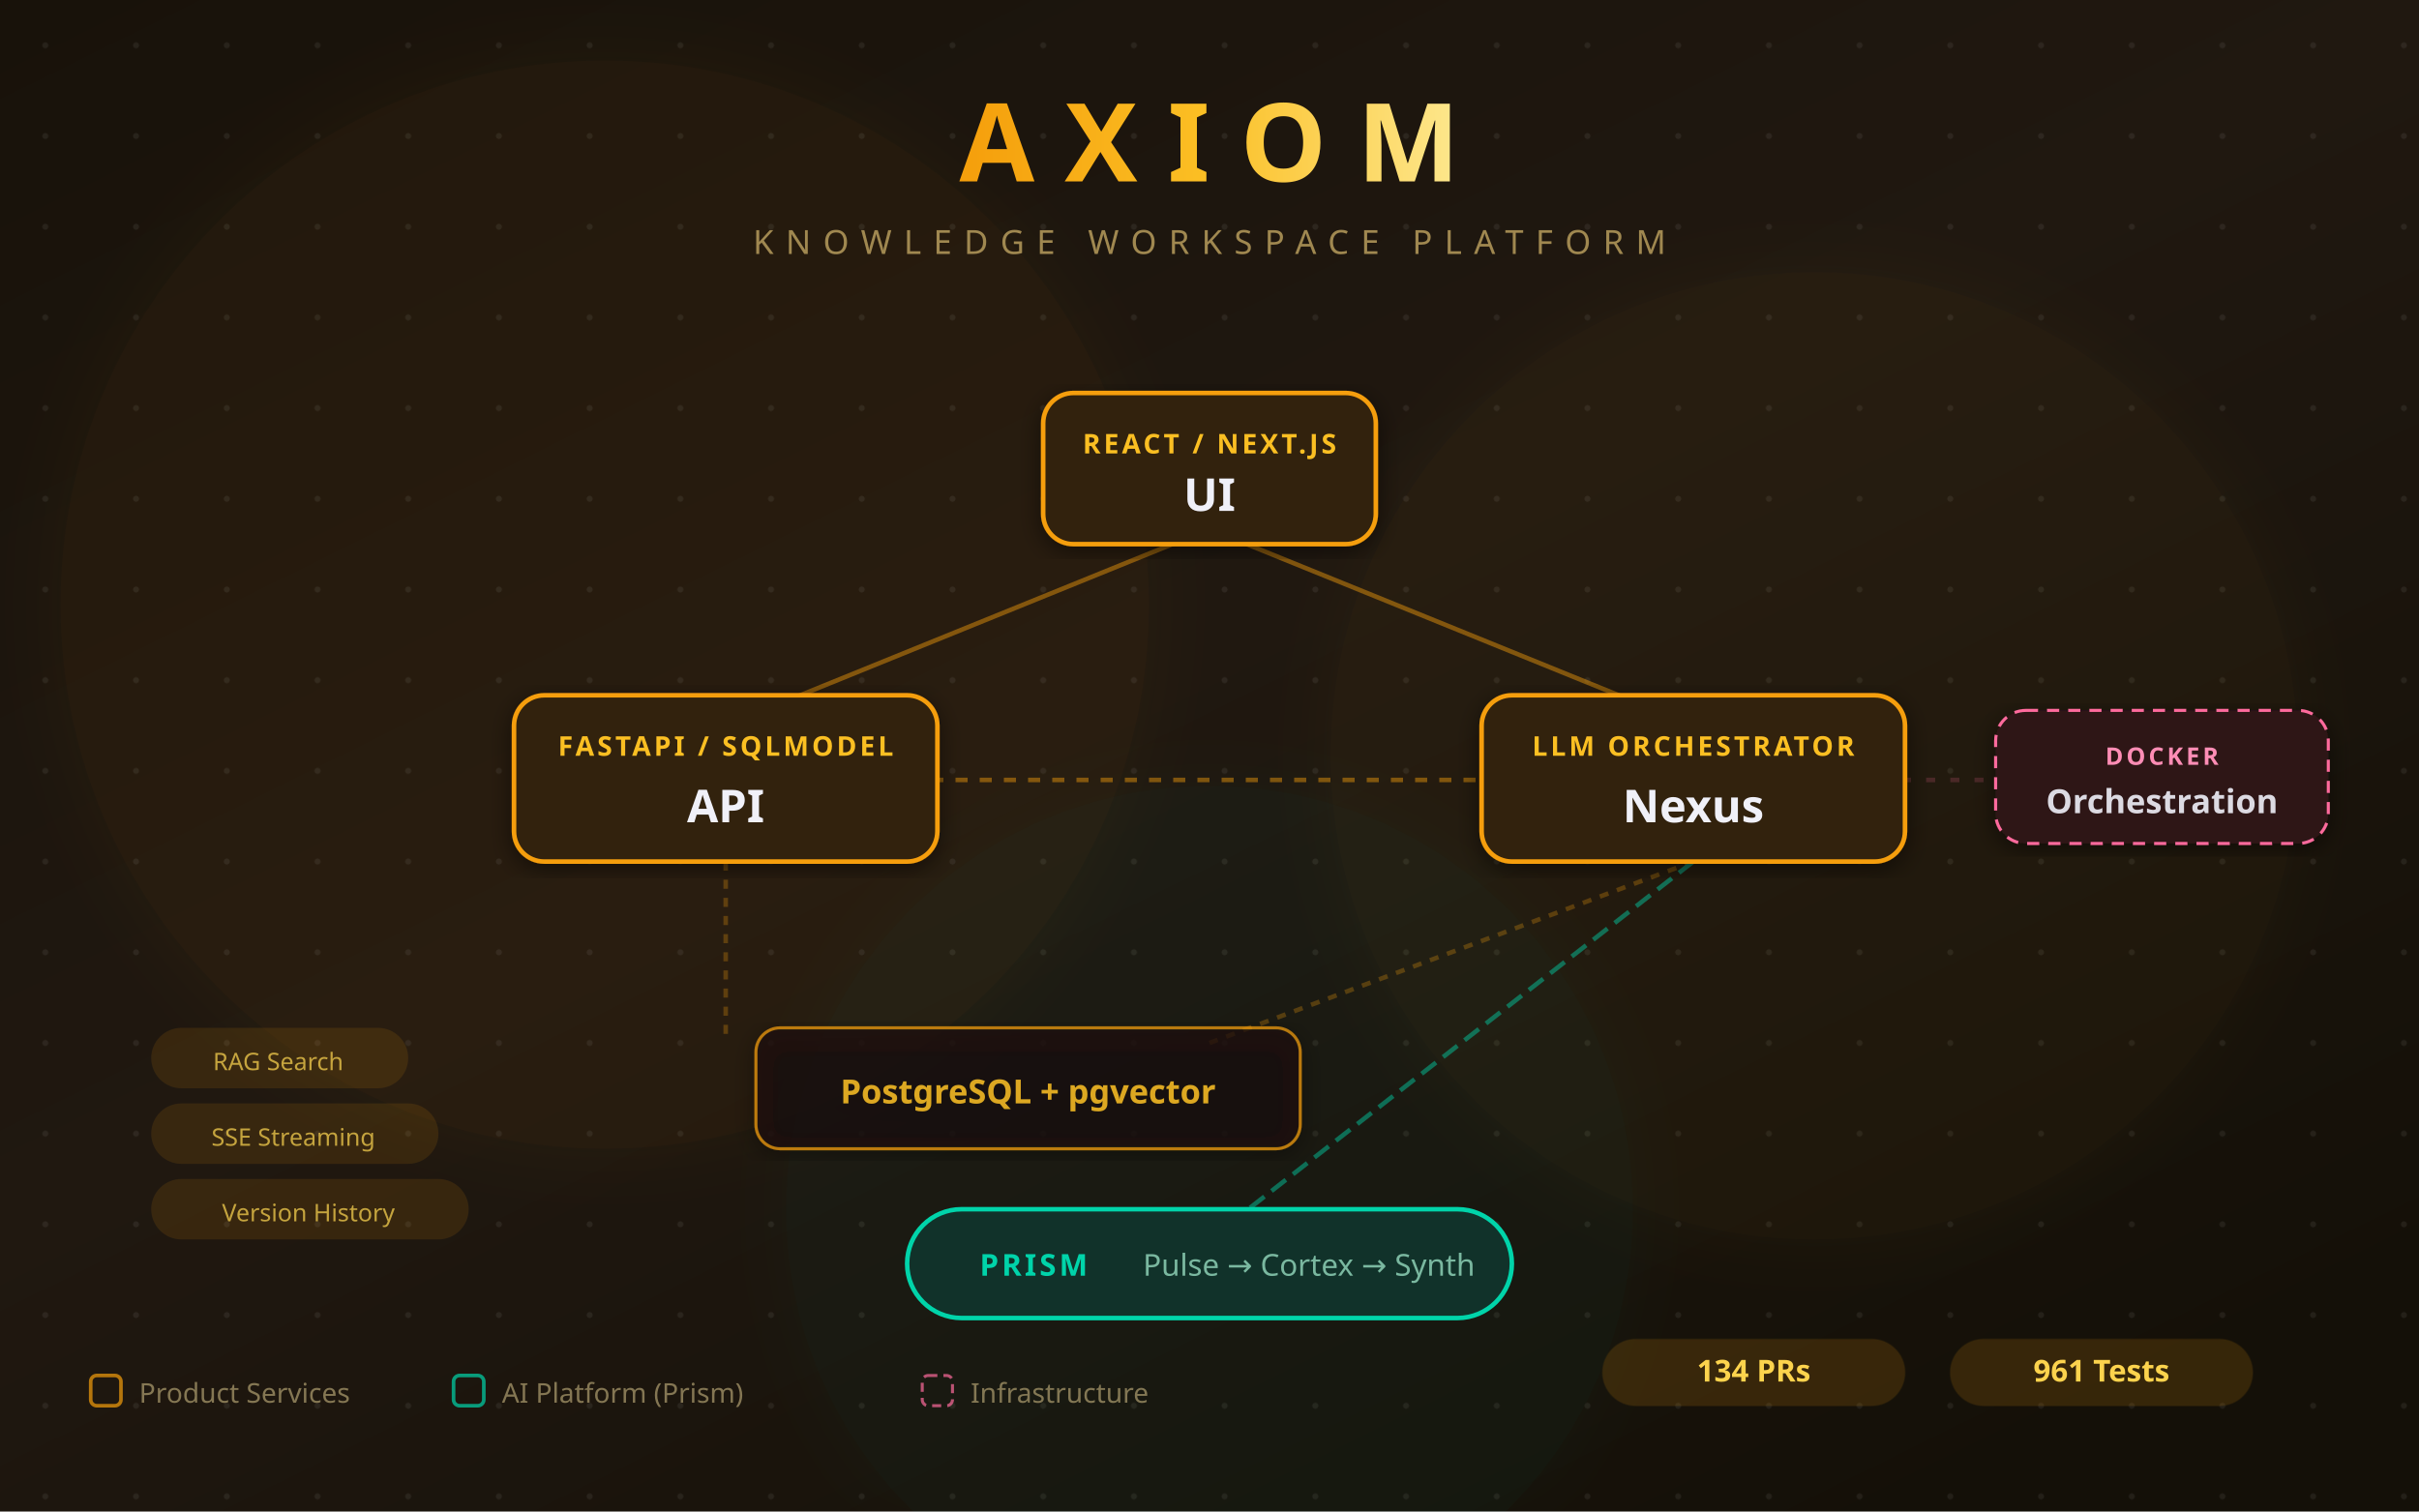
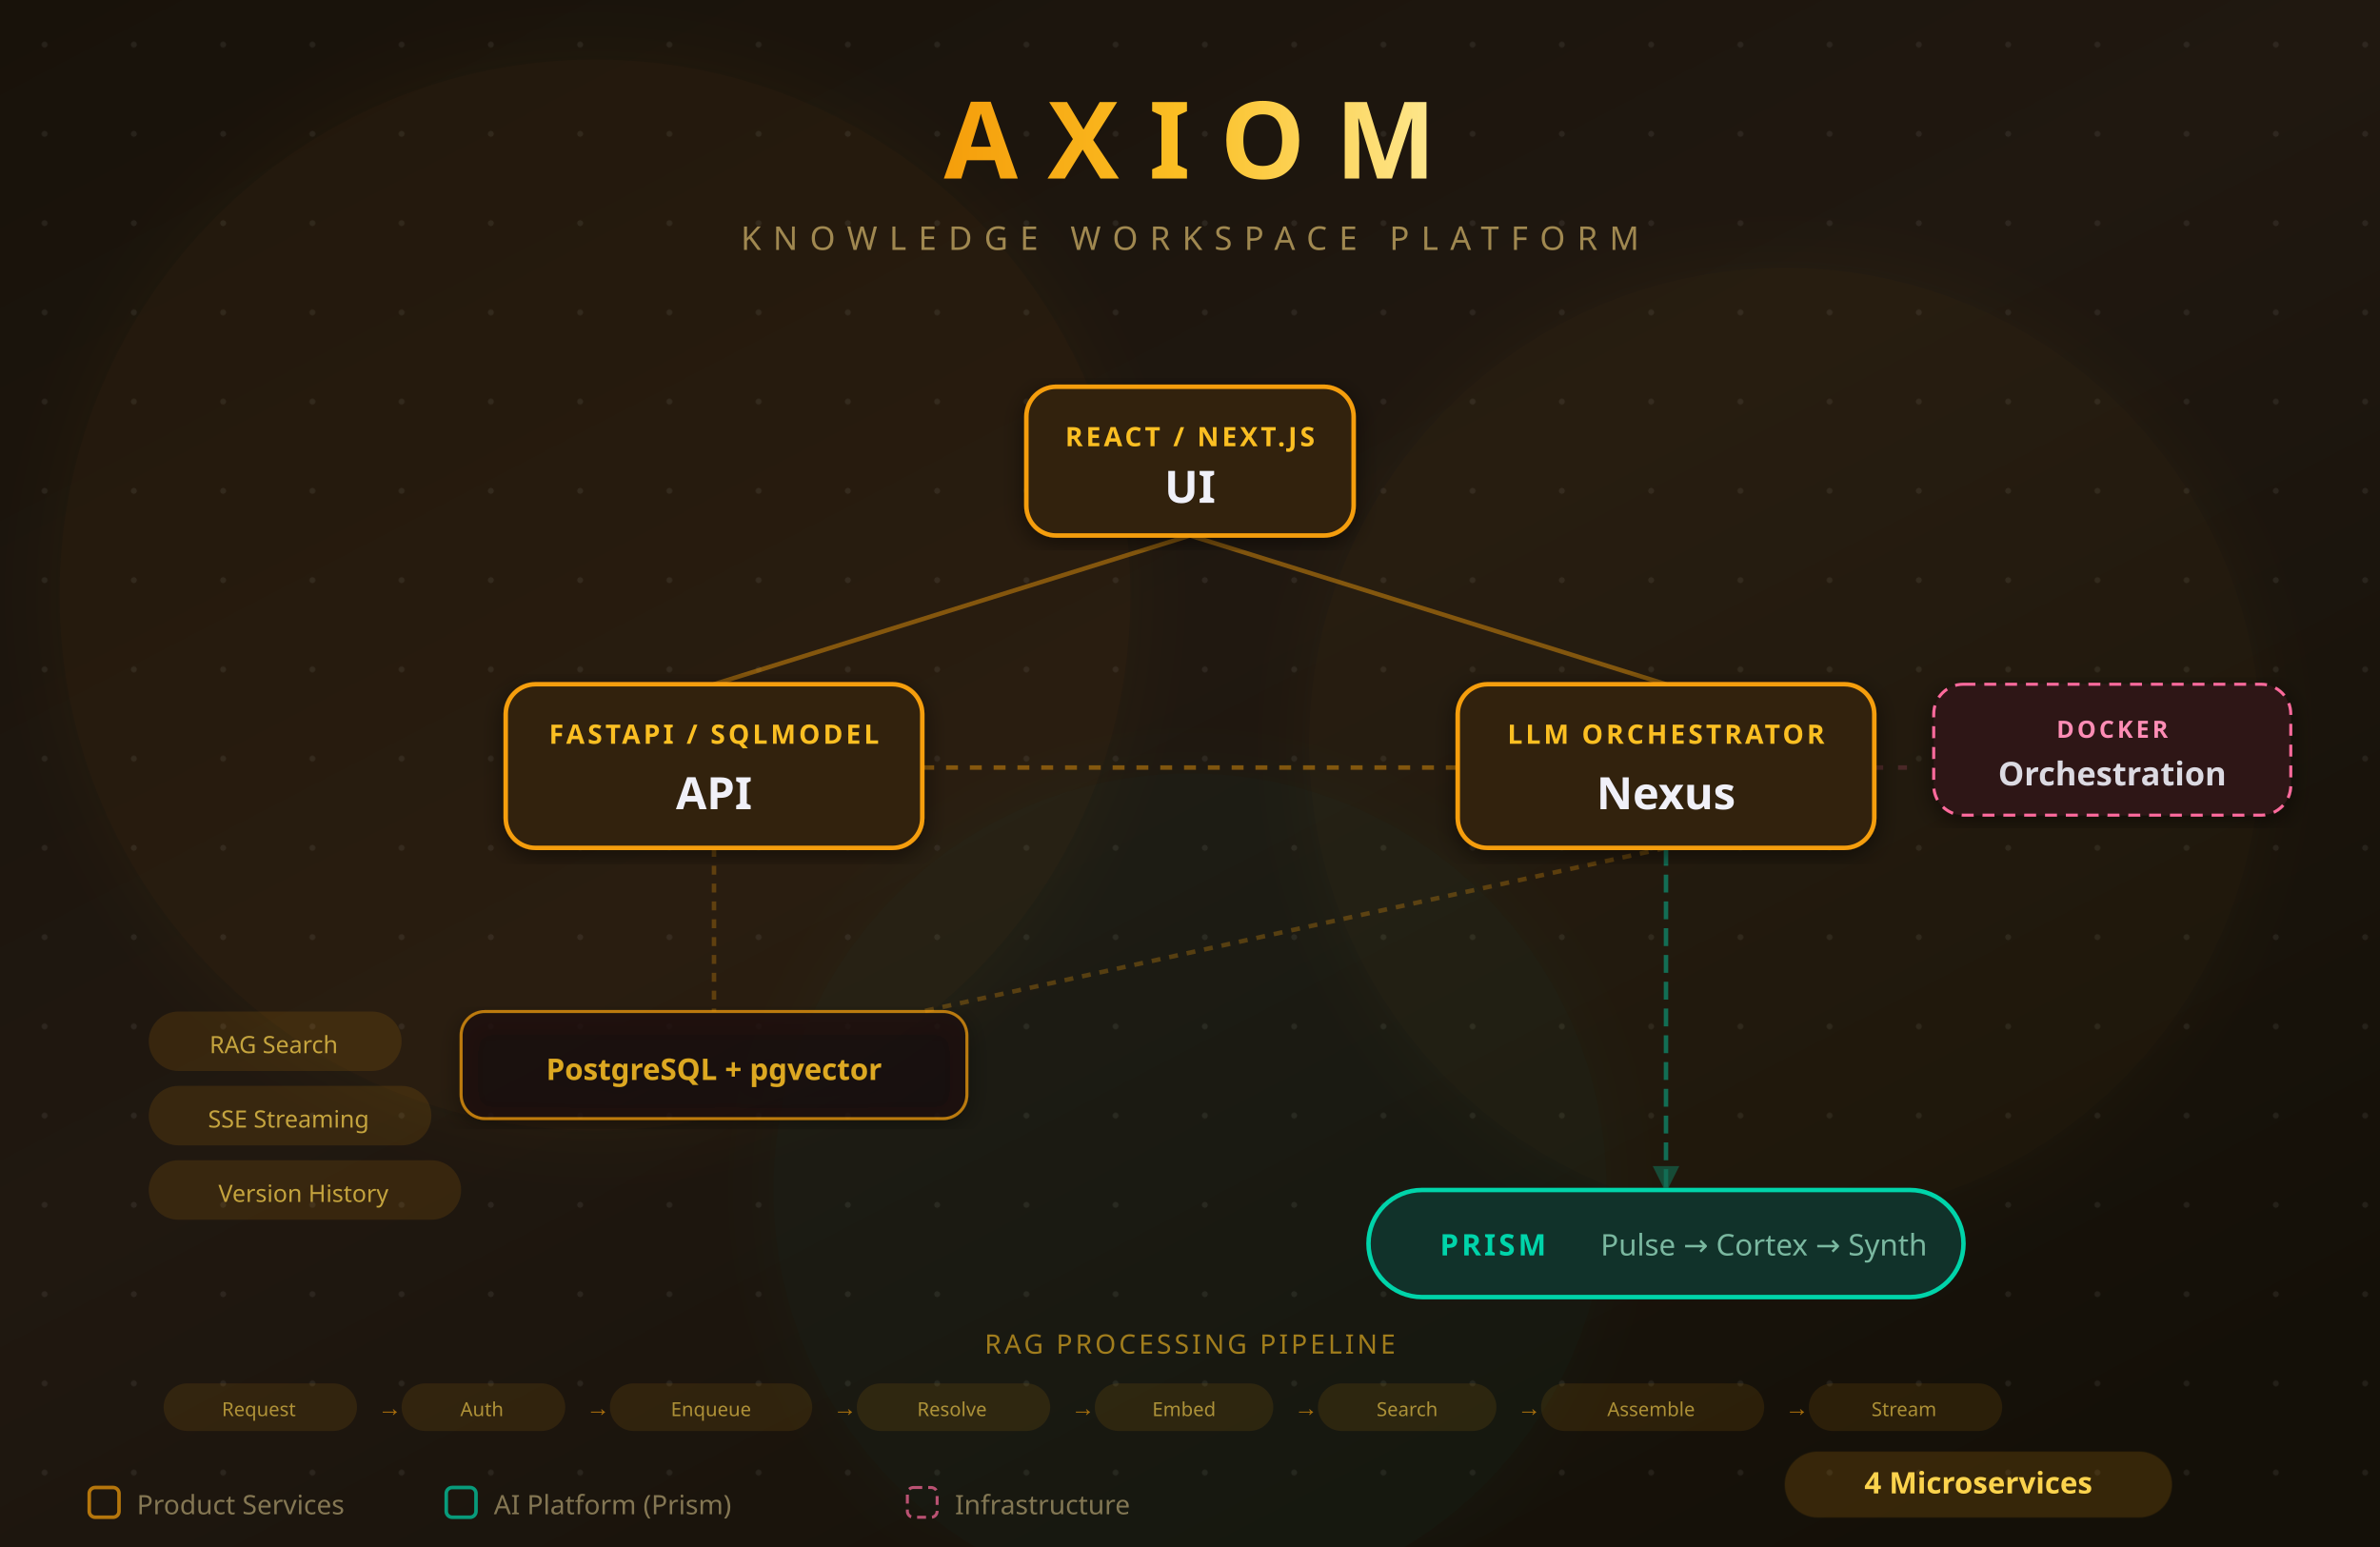
- <svg xmlns="http://www.w3.org/2000/svg" viewBox="0 0 800 500">
+ <svg xmlns="http://www.w3.org/2000/svg" viewBox="0 0 800 520">
  <defs>
    <linearGradient id="bg" x1="0" y1="0" x2="0.8" y2="1">
      <stop offset="0%" stop-color="#18120a" />
      <stop offset="50%" stop-color="#201810" />
      <stop offset="100%" stop-color="#141008" />
    </linearGradient>
    <linearGradient id="titleGrad" x1="0" y1="0" x2="1" y2="0">
      <stop offset="0%" stop-color="#f59e0b" />
      <stop offset="50%" stop-color="#fbbf24" />
      <stop offset="100%" stop-color="#fde68a" />
    </linearGradient>
    <filter id="glowSoft">
      <feGaussianBlur stdDeviation="12" result="blur" />
      <feMerge>
        <feMergeNode in="blur" />
        <feMergeNode in="SourceGraphic" />
      </feMerge>
    </filter>
    <filter id="nodeShadow">
      <feDropShadow dx="0" dy="2" stdDeviation="4" flood-color="#000" flood-opacity="0.5" />
    </filter>
    <marker id="arrowAmber" viewBox="0 0 10 10" refX="9" refY="5" markerWidth="6" markerHeight="6" orient="auto-start-reverse">
      <path d="M 0 0 L 10 5 L 0 10 z" fill="#f59e0b" opacity="0.6" />
    </marker>
    <marker id="arrowTeal" viewBox="0 0 10 10" refX="9" refY="5" markerWidth="6" markerHeight="6" orient="auto-start-reverse">
      <path d="M 0 0 L 10 5 L 0 10 z" fill="#00d4aa" opacity="0.6" />
    </marker>
  </defs>
-   <rect width="800" height="500" fill="url(#bg)" />
+   <rect width="800" height="520" fill="url(#bg)" />
  <g opacity="0.07">
    <pattern id="dots" x="0" y="0" width="30" height="30" patternUnits="userSpaceOnUse">
      <circle cx="15" cy="15" r="1" fill="#ffffff" />
    </pattern>
-     <rect width="800" height="500" fill="url(#dots)" />
+     <rect width="800" height="520" fill="url(#dots)" />
  </g>
  <circle cx="200" cy="200" r="180" fill="#f59e0b" opacity="0.04" filter="url(#glowSoft)" />
  <circle cx="600" cy="250" r="160" fill="#fbbf24" opacity="0.035" filter="url(#glowSoft)" />
  <circle cx="400" cy="400" r="140" fill="#00d4aa" opacity="0.03" filter="url(#glowSoft)" />
  <text x="400" y="60" text-anchor="middle" font-size="36" font-weight="800" fill="url(#titleGrad)" font-family="'Segoe UI', system-ui, -apple-system, sans-serif" letter-spacing="10">AXIOM</text>
  <text x="400" y="84" text-anchor="middle" font-size="11" fill="#a08850" font-family="'Segoe UI', system-ui, sans-serif" letter-spacing="4" font-weight="400">KNOWLEDGE WORKSPACE PLATFORM</text>
  <g stroke-width="1.5" fill="none" opacity="0.45">
-     <line x1="400" y1="175" x2="240" y2="240" stroke="#f59e0b" />
-     <line x1="400" y1="175" x2="560" y2="240" stroke="#f59e0b" />
-     <line x1="300" y1="258" x2="500" y2="258" stroke="#f59e0b" stroke-dasharray="4 4" />
-     <line x1="240" y1="285" x2="240" y2="345" stroke="#f59e0b" stroke-dasharray="3 3" opacity="0.6" />
-     <line x1="560" y1="285" x2="400" y2="345" stroke="#f59e0b" stroke-dasharray="3 3" opacity="0.6" />
-     <line x1="560" y1="285" x2="400" y2="410" stroke="#00d4aa" stroke-dasharray="6 3" marker-end="url(#arrowTeal)" />
-     <line x1="680" y1="258" x2="620" y2="258" stroke="#ff6b9d" opacity="0.4" stroke-dasharray="3 5" />
+     <line x1="400" y1="180" x2="240" y2="230" stroke="#f59e0b" />
+     <line x1="400" y1="180" x2="560" y2="230" stroke="#f59e0b" />
+     <line x1="310" y1="258" x2="490" y2="258" stroke="#f59e0b" stroke-dasharray="4 4" />
+     <line x1="240" y1="285" x2="240" y2="340" stroke="#f59e0b" stroke-dasharray="3 3" opacity="0.6" />
+     <line x1="560" y1="285" x2="310" y2="340" stroke="#f59e0b" stroke-dasharray="3 3" opacity="0.6" />
+     <line x1="560" y1="285" x2="560" y2="400" stroke="#00d4aa" stroke-dasharray="6 3" marker-end="url(#arrowTeal)" />
+     <line x1="630" y1="258" x2="645" y2="258" stroke="#ff6b9d" opacity="0.4" stroke-dasharray="3 5" />
  </g>
  <g filter="url(#nodeShadow)">
    <rect x="345" y="130" width="110" height="50" rx="10" fill="#201810" stroke="#f59e0b" stroke-width="1.5" />
    <rect x="345" y="130" width="110" height="50" rx="10" fill="#f59e0b" opacity="0.08" />
    <text x="400" y="150" text-anchor="middle" font-size="9" fill="#fbbf24" font-family="'Segoe UI', system-ui, sans-serif" font-weight="600" letter-spacing="1">REACT / NEXT.JS</text>
    <text x="400" y="169" text-anchor="middle" font-size="15" fill="#f0f0f8" font-family="'Segoe UI', system-ui, sans-serif" font-weight="700">UI</text>
  </g>
  <g filter="url(#nodeShadow)">
    <rect x="170" y="230" width="140" height="55" rx="10" fill="#201810" stroke="#f59e0b" stroke-width="1.5" />
    <rect x="170" y="230" width="140" height="55" rx="10" fill="#f59e0b" opacity="0.08" />
    <text x="240" y="250" text-anchor="middle" font-size="9" fill="#fbbf24" font-family="'Segoe UI', system-ui, sans-serif" font-weight="600" letter-spacing="1">FASTAPI / SQLMODEL</text>
    <text x="240" y="272" text-anchor="middle" font-size="15" fill="#f0f0f8" font-family="'Segoe UI', system-ui, sans-serif" font-weight="700">API</text>
  </g>
  <g filter="url(#nodeShadow)">
    <rect x="490" y="230" width="140" height="55" rx="10" fill="#201810" stroke="#f59e0b" stroke-width="1.5" />
    <rect x="490" y="230" width="140" height="55" rx="10" fill="#f59e0b" opacity="0.08" />
    <text x="560" y="250" text-anchor="middle" font-size="9" fill="#fbbf24" font-family="'Segoe UI', system-ui, sans-serif" font-weight="600" letter-spacing="1">LLM ORCHESTRATOR</text>
    <text x="560" y="272" text-anchor="middle" font-size="15" fill="#f0f0f8" font-family="'Segoe UI', system-ui, sans-serif" font-weight="700">Nexus</text>
  </g>
  <g filter="url(#nodeShadow)">
-     <rect x="660" y="235" width="110" height="44" rx="10" fill="#201210" stroke="#ff6b9d" stroke-width="1" stroke-dasharray="4 3" />
-     <rect x="660" y="235" width="110" height="44" rx="10" fill="#ff6b9d" opacity="0.06" />
-     <text x="715" y="253" text-anchor="middle" font-size="8" fill="#ff8db5" font-family="'Segoe UI', system-ui, sans-serif" font-weight="600" letter-spacing="1">DOCKER</text>
-     <text x="715" y="269" text-anchor="middle" font-size="11" fill="#f0f0f8" font-family="'Segoe UI', system-ui, sans-serif" font-weight="600" opacity="0.9">Orchestration</text>
+     <rect x="650" y="230" width="120" height="44" rx="10" fill="#201210" stroke="#ff6b9d" stroke-width="1" stroke-dasharray="4 3" />
+     <rect x="650" y="230" width="120" height="44" rx="10" fill="#ff6b9d" opacity="0.06" />
+     <text x="710" y="248" text-anchor="middle" font-size="8" fill="#ff8db5" font-family="'Segoe UI', system-ui, sans-serif" font-weight="600" letter-spacing="1">DOCKER</text>
+     <text x="710" y="264" text-anchor="middle" font-size="11" fill="#f0f0f8" font-family="'Segoe UI', system-ui, sans-serif" font-weight="600" opacity="0.9">Orchestration</text>
  </g>
  <g filter="url(#nodeShadow)">
-     <rect x="250" y="340" width="180" height="40" rx="8" fill="#201810" stroke="#f59e0b" stroke-width="1" opacity="0.7" />
-     <text x="340" y="365" text-anchor="middle" font-size="11" fill="#fbbf24" font-family="'Segoe UI', system-ui, sans-serif" font-weight="600" opacity="0.85">PostgreSQL + pgvector</text>
+     <rect x="155" y="340" width="170" height="36" rx="8" fill="#201810" stroke="#f59e0b" stroke-width="1" opacity="0.7" />
+     <text x="240" y="363" text-anchor="middle" font-size="10" fill="#fbbf24" font-family="'Segoe UI', system-ui, sans-serif" font-weight="600" opacity="0.85">PostgreSQL + pgvector</text>
  </g>
-   <g transform="translate(300, 400)">
+   <g transform="translate(460, 400)">
    <rect x="0" y="0" width="200" height="36" rx="18" fill="#122420" stroke="#00d4aa" stroke-width="1.5" />
    <rect x="0" y="0" width="200" height="36" rx="18" fill="#00d4aa" opacity="0.08" />
    <text x="24" y="22" font-size="10" fill="#00d4aa" font-family="'Segoe UI', system-ui, sans-serif" font-weight="700" letter-spacing="1">PRISM</text>
    <text x="78" y="22" font-size="10" fill="#7ab8a0" font-family="'Segoe UI', system-ui, sans-serif" font-weight="400">Pulse → Cortex → Synth</text>
  </g>
-   <g transform="translate(30, 455)" opacity="0.7">
+   <text x="400" y="455" text-anchor="middle" font-size="9" fill="#fbbf24" font-family="'Segoe UI', system-ui, sans-serif" opacity="0.6" letter-spacing="1">RAG PROCESSING PIPELINE</text>
+   <g transform="translate(55, 465)" opacity="0.65">
+     <rect x="0" y="0" width="65" height="16" rx="8" fill="#f59e0b" opacity="0.15" />
+     <text x="32" y="11" text-anchor="middle" font-size="6.5" fill="#fcd34d" font-family="'Segoe UI', system-ui, sans-serif">Request</text>
+     <text x="72" y="11" fill="#f59e0b" font-size="8">→</text>
+     <rect x="80" y="0" width="55" height="16" rx="8" fill="#f59e0b" opacity="0.15" />
+     <text x="107" y="11" text-anchor="middle" font-size="6.5" fill="#fcd34d" font-family="'Segoe UI', system-ui, sans-serif">Auth</text>
+     <text x="142" y="11" fill="#f59e0b" font-size="8">→</text>
+     <rect x="150" y="0" width="68" height="16" rx="8" fill="#f59e0b" opacity="0.15" />
+     <text x="184" y="11" text-anchor="middle" font-size="6.5" fill="#fcd34d" font-family="'Segoe UI', system-ui, sans-serif">Enqueue</text>
+     <text x="225" y="11" fill="#f59e0b" font-size="8">→</text>
+     <rect x="233" y="0" width="65" height="16" rx="8" fill="#f59e0b" opacity="0.15" />
+     <text x="265" y="11" text-anchor="middle" font-size="6.5" fill="#fcd34d" font-family="'Segoe UI', system-ui, sans-serif">Resolve</text>
+     <text x="305" y="11" fill="#f59e0b" font-size="8">→</text>
+     <rect x="313" y="0" width="60" height="16" rx="8" fill="#f59e0b" opacity="0.15" />
+     <text x="343" y="11" text-anchor="middle" font-size="6.5" fill="#fcd34d" font-family="'Segoe UI', system-ui, sans-serif">Embed</text>
+     <text x="380" y="11" fill="#f59e0b" font-size="8">→</text>
+     <rect x="388" y="0" width="60" height="16" rx="8" fill="#f59e0b" opacity="0.15" />
+     <text x="418" y="11" text-anchor="middle" font-size="6.5" fill="#fcd34d" font-family="'Segoe UI', system-ui, sans-serif">Search</text>
+     <text x="455" y="11" fill="#f59e0b" font-size="8">→</text>
+     <rect x="463" y="0" width="75" height="16" rx="8" fill="#f59e0b" opacity="0.15" />
+     <text x="500" y="11" text-anchor="middle" font-size="6.5" fill="#fcd34d" font-family="'Segoe UI', system-ui, sans-serif">Assemble</text>
+     <text x="545" y="11" fill="#f59e0b" font-size="8">→</text>
+     <rect x="553" y="0" width="65" height="16" rx="8" fill="#f59e0b" opacity="0.15" />
+     <text x="585" y="11" text-anchor="middle" font-size="6.5" fill="#fcd34d" font-family="'Segoe UI', system-ui, sans-serif">Stream</text>
+   </g>
+   <g transform="translate(30, 500)" opacity="0.7">
    <rect x="0" y="0" width="10" height="10" rx="2" stroke="#f59e0b" stroke-width="1.2" fill="none" />
    <text x="16" y="9" font-size="9" fill="#b0a070" font-family="'Segoe UI', system-ui, sans-serif">Product Services</text>
    <rect x="120" y="0" width="10" height="10" rx="2" stroke="#00d4aa" stroke-width="1.2" fill="none" />
    <text x="136" y="9" font-size="9" fill="#b0a070" font-family="'Segoe UI', system-ui, sans-serif">AI Platform (Prism)</text>
    <rect x="275" y="0" width="10" height="10" rx="2" stroke="#ff6b9d" stroke-width="1" fill="none" stroke-dasharray="3 2" />
    <text x="291" y="9" font-size="9" fill="#b0a070" font-family="'Segoe UI', system-ui, sans-serif">Infrastructure</text>
  </g>
-   <g transform="translate(530, 455)">
-     <rect x="0" y="-12" width="100" height="22" rx="11" fill="#f59e0b" opacity="0.15" stroke="#f59e0b" stroke-width="0.5" stroke-opacity="0.4" />
-     <text x="50" y="2" text-anchor="middle" font-size="10" fill="#fcd34d" font-family="'Segoe UI', system-ui, sans-serif" font-weight="600">134 PRs</text>
-   </g>
-   <g transform="translate(645, 455)">
-     <rect x="0" y="-12" width="100" height="22" rx="11" fill="#f59e0b" opacity="0.15" stroke="#f59e0b" stroke-width="0.5" stroke-opacity="0.4" />
-     <text x="50" y="2" text-anchor="middle" font-size="10" fill="#fcd34d" font-family="'Segoe UI', system-ui, sans-serif" font-weight="600">961 Tests</text>
+   <g transform="translate(600, 500)">
+     <rect x="0" y="-12" width="130" height="22" rx="11" fill="#f59e0b" opacity="0.15" stroke="#f59e0b" stroke-width="0.5" stroke-opacity="0.4" />
+     <text x="65" y="2" text-anchor="middle" font-size="10" fill="#fcd34d" font-family="'Segoe UI', system-ui, sans-serif" font-weight="600">4 Microservices</text>
  </g>
  <g transform="translate(50, 340)" opacity="0.75">
    <rect x="0" y="0" width="85" height="20" rx="10" fill="#f59e0b" opacity="0.15" />
    <text x="42" y="14" text-anchor="middle" font-size="8" fill="#fcd34d" font-family="'Segoe UI', system-ui, sans-serif" font-weight="500">RAG Search</text>
  </g>
  <g transform="translate(50, 365)" opacity="0.75">
    <rect x="0" y="0" width="95" height="20" rx="10" fill="#f59e0b" opacity="0.15" />
    <text x="47" y="14" text-anchor="middle" font-size="8" fill="#fcd34d" font-family="'Segoe UI', system-ui, sans-serif" font-weight="500">SSE Streaming</text>
  </g>
  <g transform="translate(50, 390)" opacity="0.75">
    <rect x="0" y="0" width="105" height="20" rx="10" fill="#f59e0b" opacity="0.15" />
    <text x="52" y="14" text-anchor="middle" font-size="8" fill="#fcd34d" font-family="'Segoe UI', system-ui, sans-serif" font-weight="500">Version History</text>
  </g>
</svg>
